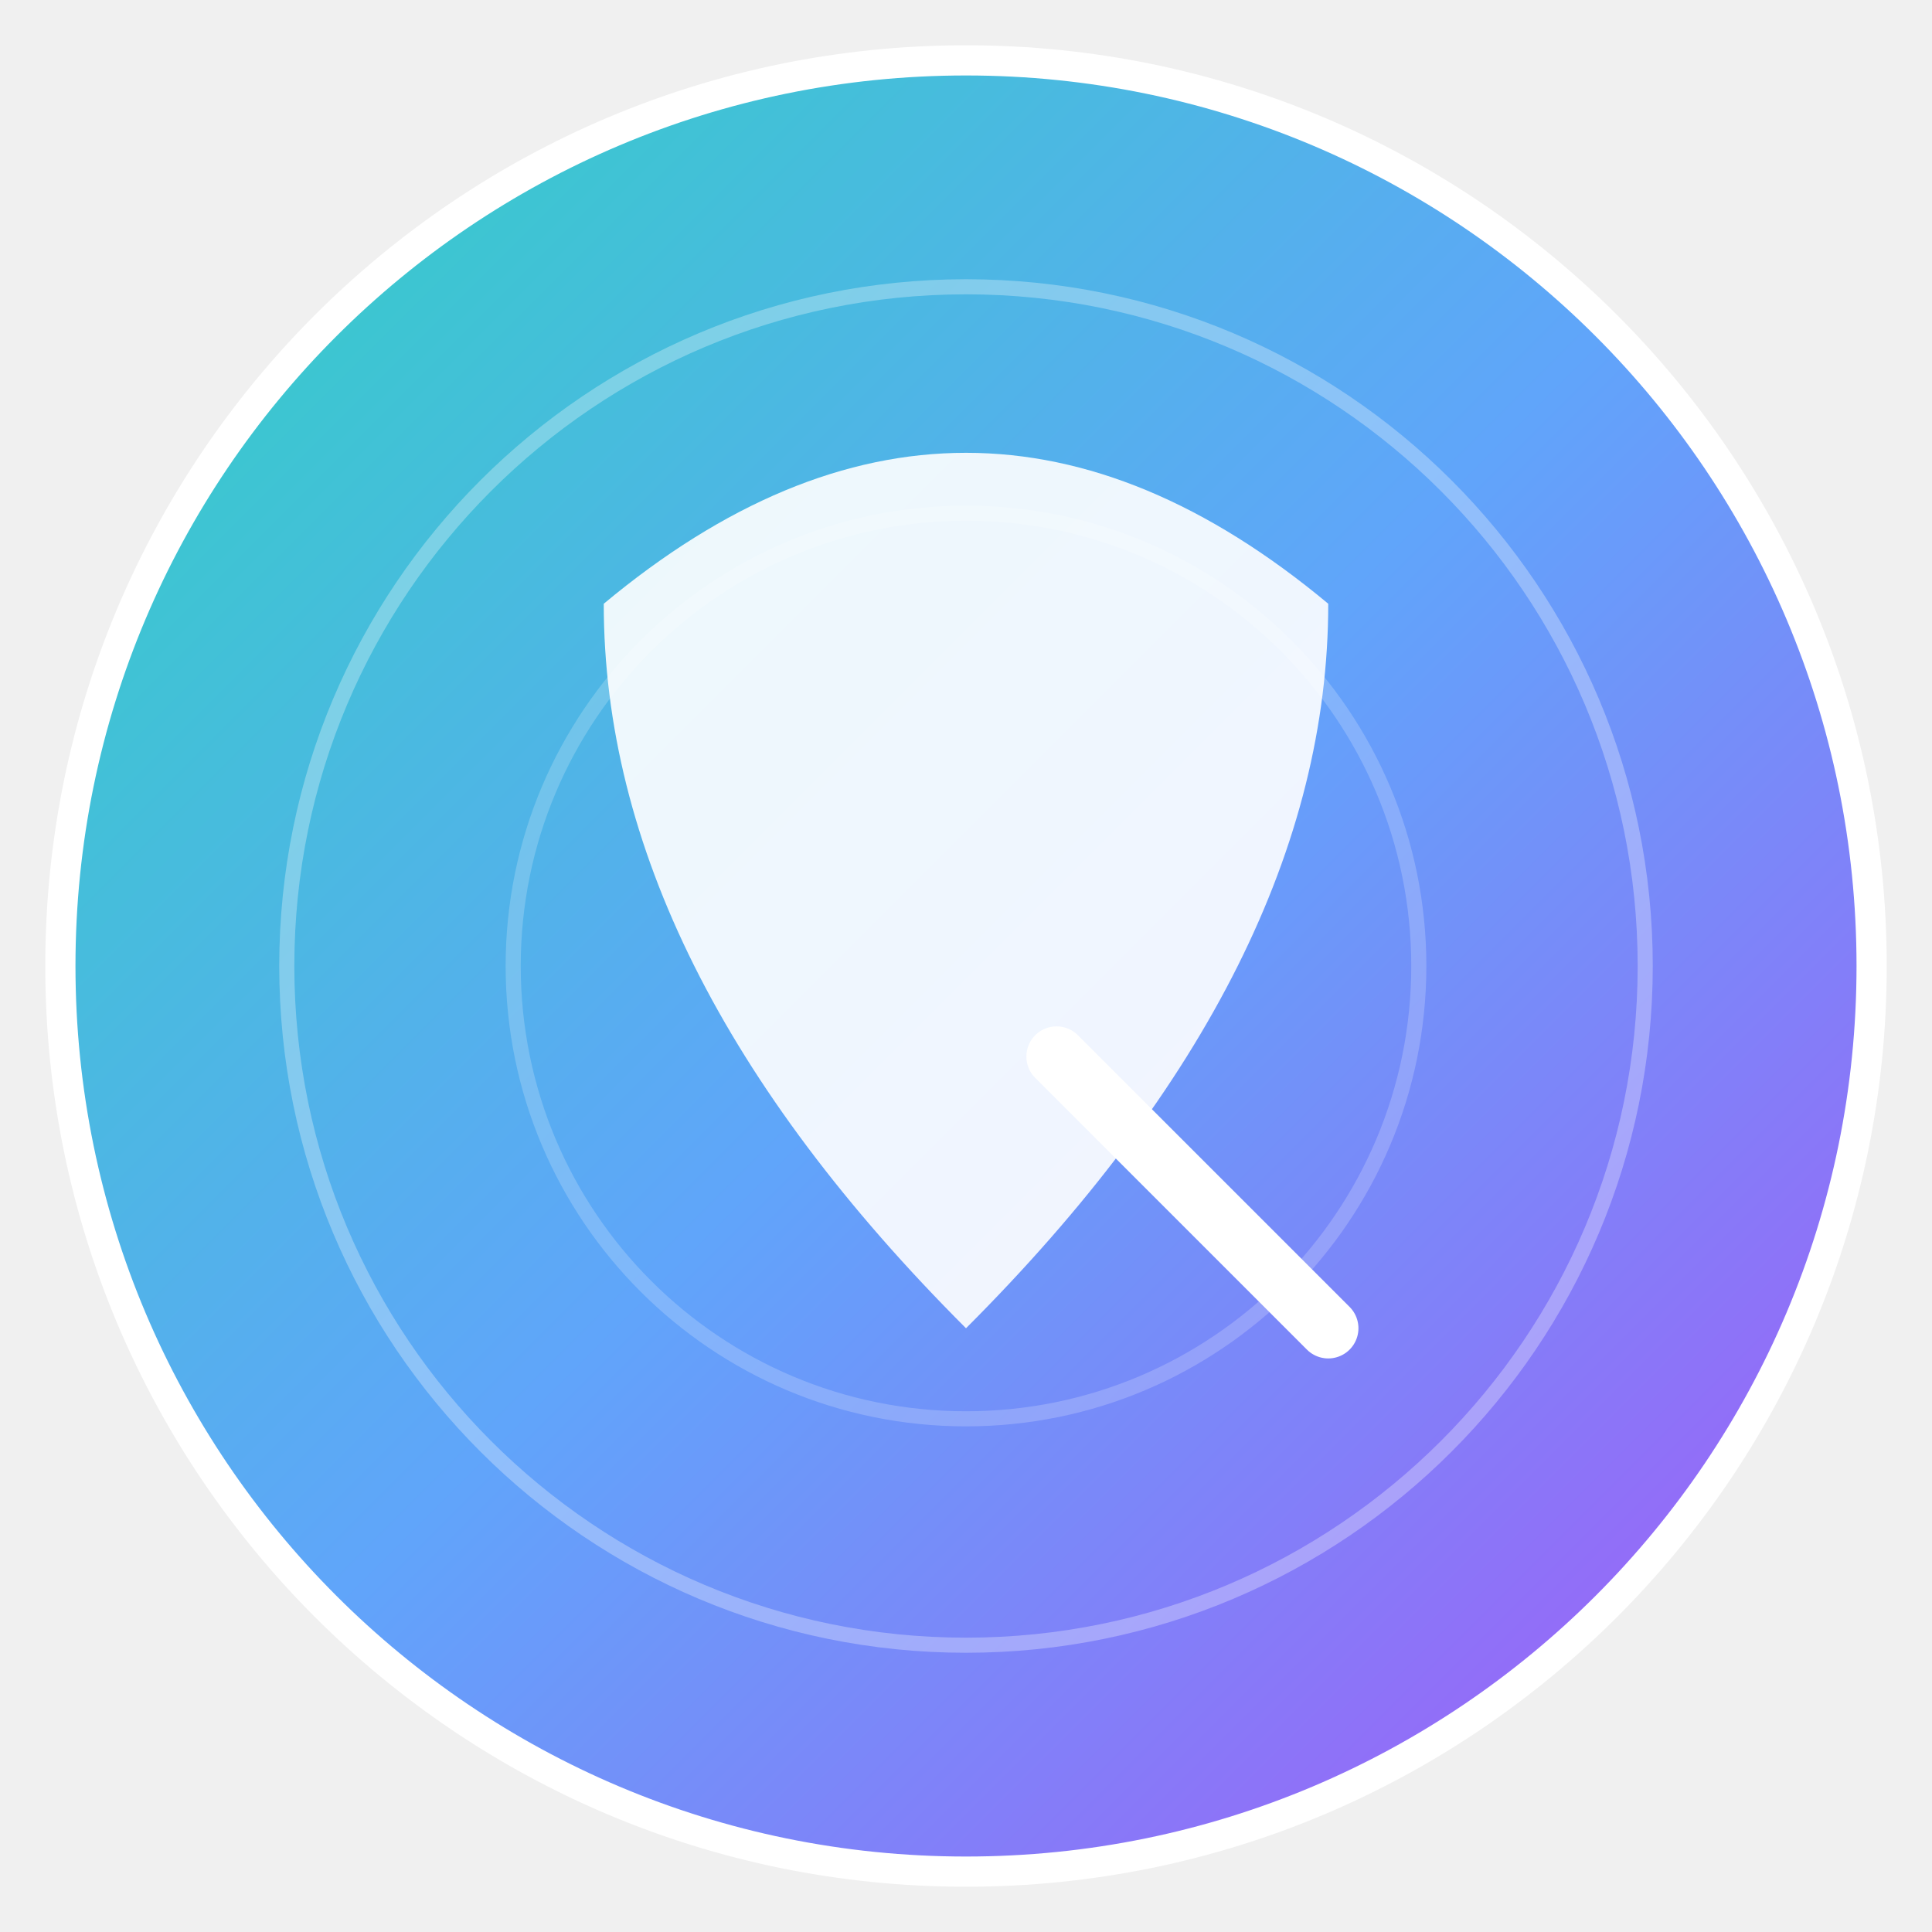
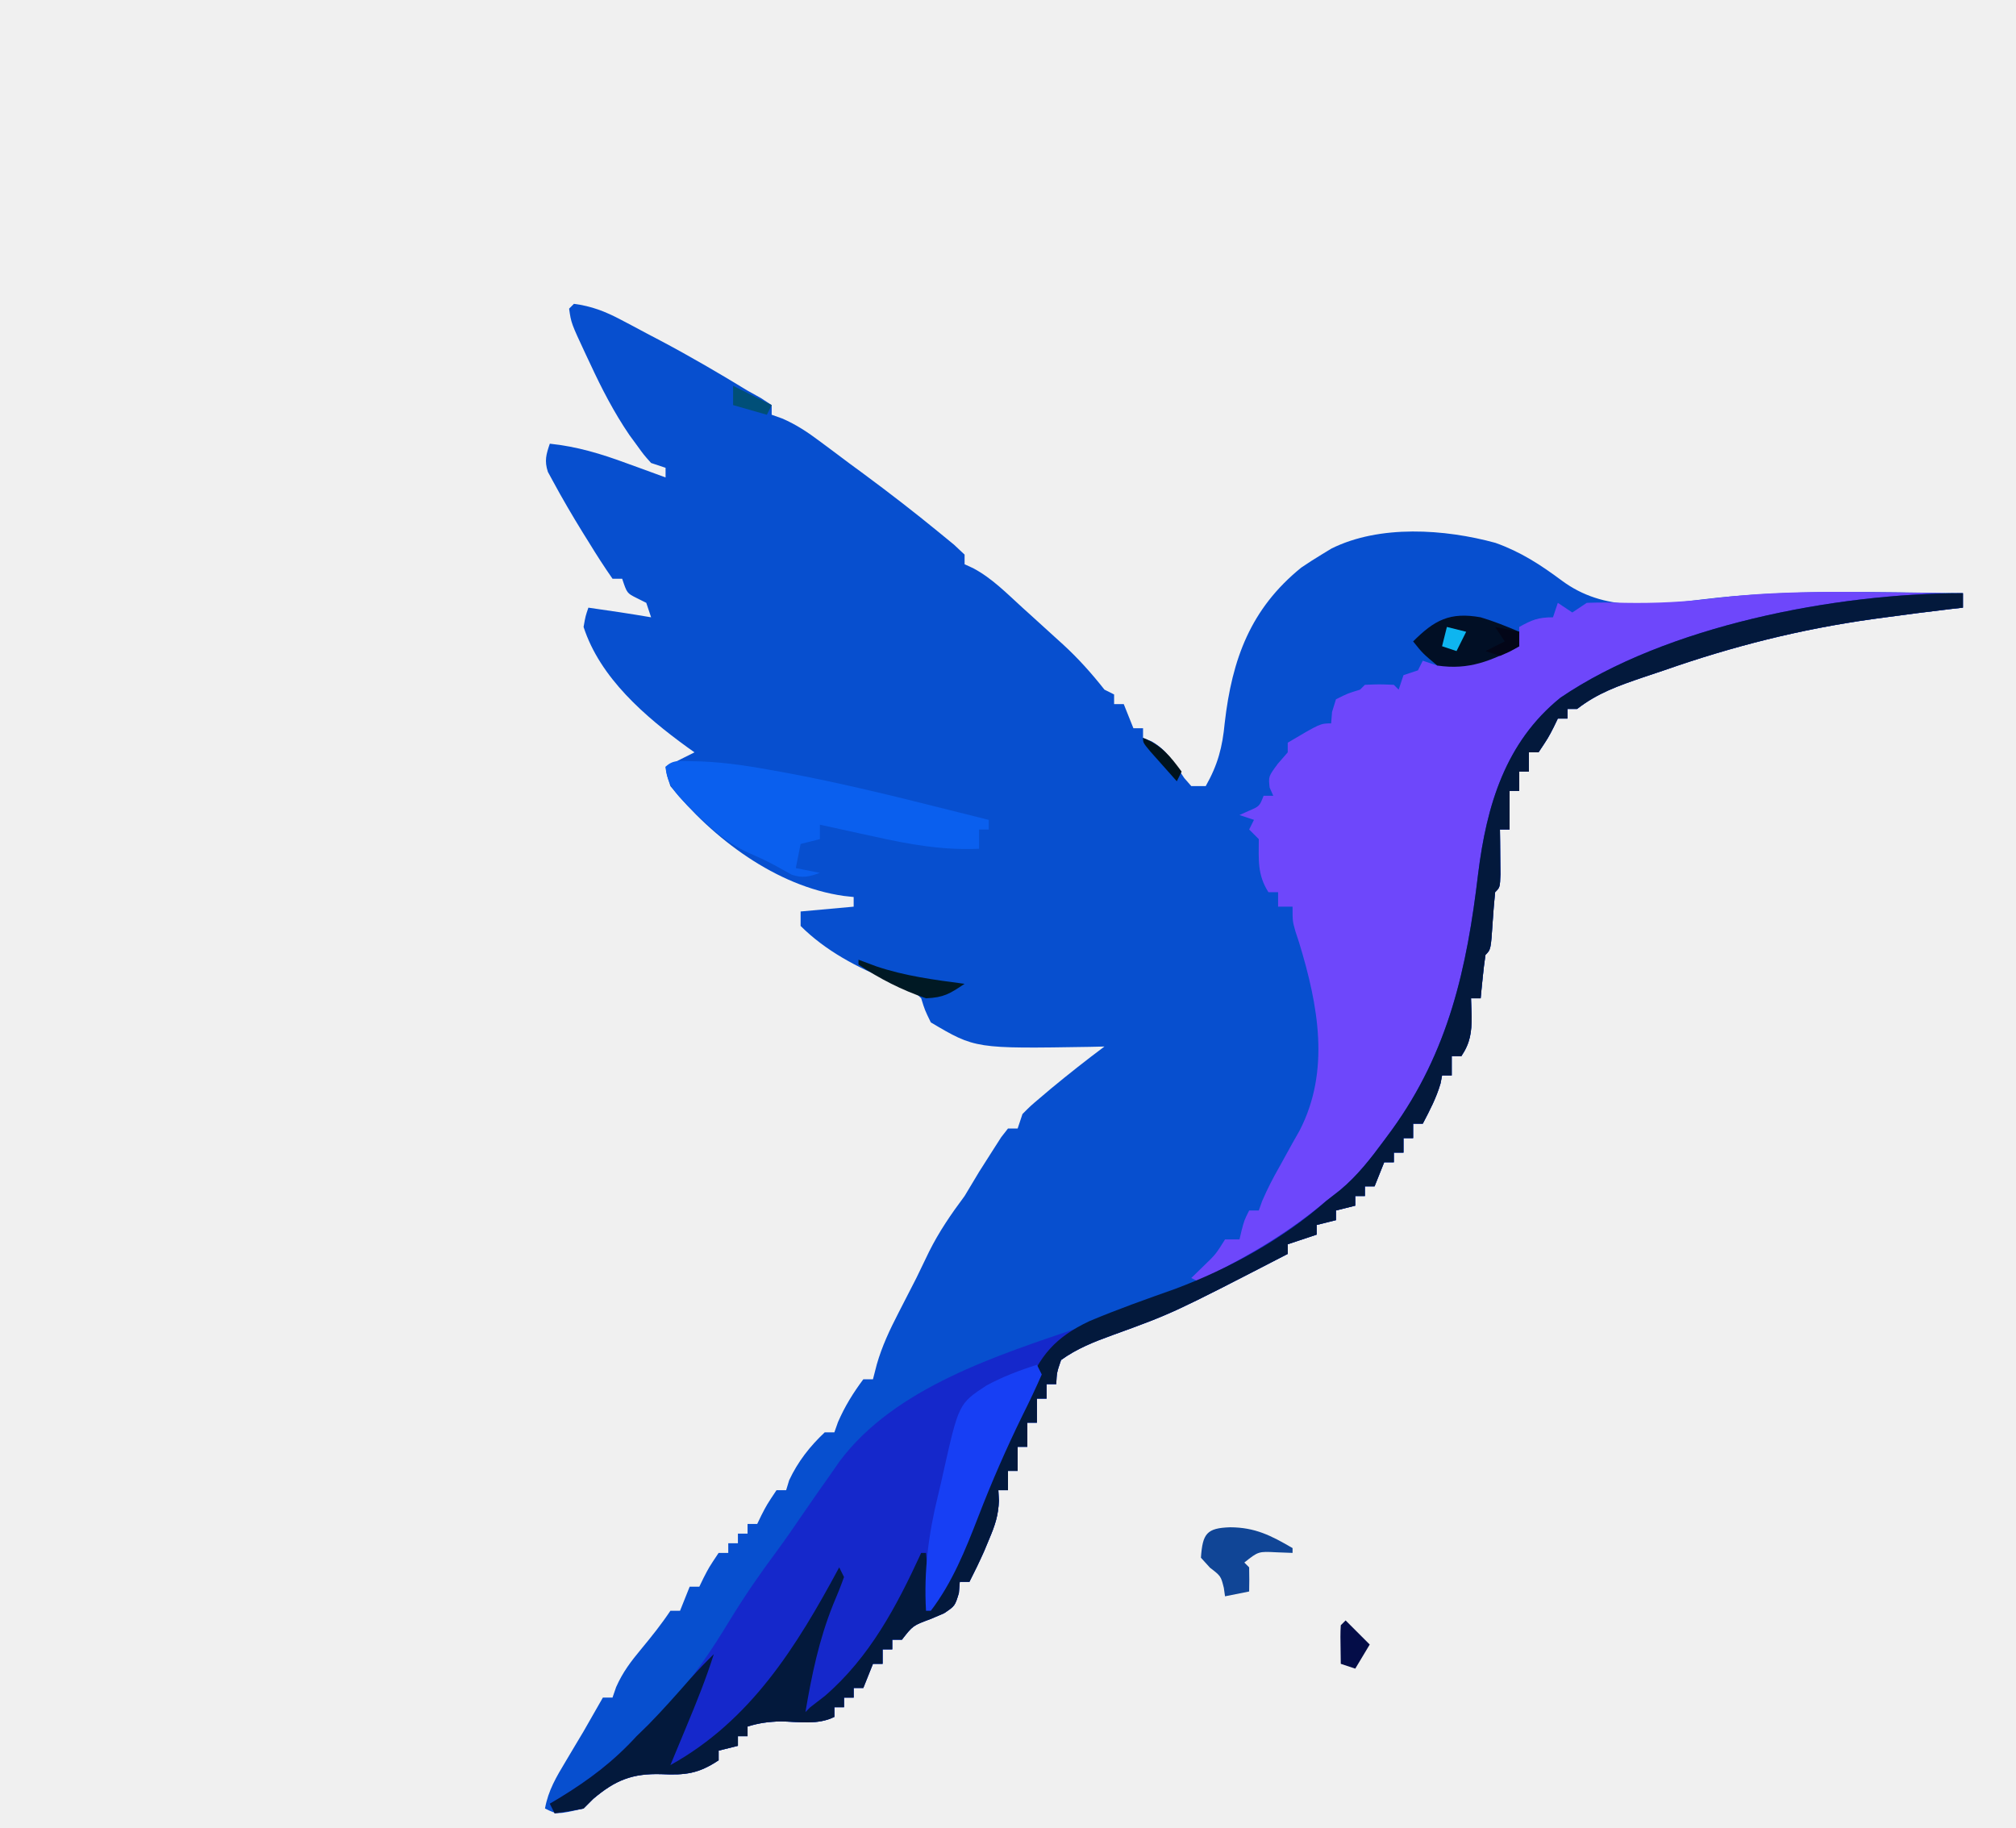
- <svg xmlns="http://www.w3.org/2000/svg" width="128" height="128" viewBox="0 0 128 128" fill="none">
-   <defs>
-     <linearGradient id="logoGradient" x1="0%" y1="0%" x2="100%" y2="100%">
-       <stop offset="0%" style="stop-color:#2dd4bf;stop-opacity:1" />
-       <stop offset="50%" style="stop-color:#60a5fa;stop-opacity:1" />
-       <stop offset="100%" style="stop-color:#a855f7;stop-opacity:1" />
-     </linearGradient>
-   </defs>
-   <circle cx="64" cy="64" r="60" fill="url(#logoGradient)" stroke="white" stroke-width="2" />
-   <path d="M40 40 Q64 20 88 40 Q88 64 64 88 Q40 64 40 40 Z" fill="white" opacity="0.9" />
-   <path d="M70 70 L88 88" stroke="white" stroke-width="4" stroke-linecap="round" />
-   <circle cx="64" cy="64" r="45" fill="none" stroke="white" stroke-width="1" opacity="0.3" />
-   <circle cx="64" cy="64" r="30" fill="none" stroke="white" stroke-width="1" opacity="0.2" />
+ <svg xmlns="http://www.w3.org/2000/svg" version="1.1" width="418" height="379">
+   <path d="M0 0 C3.647 0.473 6.495 1.583 9.73 3.293 C10.617 3.759 11.503 4.225 12.416 4.705 C13.331 5.194 14.245 5.683 15.188 6.188 C16.083 6.657 16.978 7.127 17.9 7.611 C24.062 10.872 30.05 14.369 36 18 C36.921 18.512 37.841 19.024 38.79 19.552 C39.519 20.03 40.249 20.508 41 21 C41 21.66 41 22.32 41 23 C41.721 23.257 42.441 23.513 43.184 23.777 C46.169 25.073 48.457 26.617 51.062 28.562 C52.024 29.278 52.986 29.993 53.977 30.73 C54.974 31.479 55.972 32.228 57 33 C57.977 33.718 58.954 34.436 59.961 35.176 C65.326 39.14 70.592 43.209 75.75 47.438 C76.755 48.261 77.761 49.085 78.797 49.934 C79.524 50.616 80.251 51.297 81 52 C81 52.66 81 53.32 81 54 C81.589 54.271 82.178 54.541 82.785 54.82 C86.697 56.904 89.738 60.03 93 63 C93.779 63.703 93.779 63.703 94.573 64.42 C96.303 65.983 98.027 67.553 99.75 69.125 C100.305 69.628 100.86 70.13 101.431 70.648 C104.613 73.573 107.314 76.6 110 80 C110.66 80.33 111.32 80.66 112 81 C112 81.66 112 82.32 112 83 C112.66 83 113.32 83 114 83 C114.66 84.65 115.32 86.3 116 88 C116.66 88 117.32 88 118 88 C118 88.66 118 89.32 118 90 C118.895 90.367 118.895 90.367 119.809 90.742 C123.028 92.59 124.5 95.286 126.535 98.32 C127.019 98.875 127.502 99.429 128 100 C128.99 100 129.98 100 131 100 C133.514 95.545 134.458 91.95 134.938 86.875 C136.457 73.677 140.281 63.219 150.812 54.688 C152.184 53.755 153.581 52.858 155 52 C155.681 51.586 156.361 51.172 157.062 50.746 C167.054 45.768 180.552 46.686 191.062 49.562 C196.268 51.415 200.409 54.099 204.82 57.383 C213.643 63.929 223.751 62.556 234.096 61.278 C251.952 59.103 270.045 59.83 288 60 C288 60.99 288 61.98 288 63 C287.123 63.098 286.247 63.196 285.344 63.297 C280.889 63.822 276.444 64.396 272 65 C271.09 65.124 270.179 65.247 269.241 65.375 C254.238 67.477 240.287 71 226 76 C224.553 76.487 223.105 76.973 221.656 77.457 C216.531 79.21 212.294 80.679 208 84 C207.34 84 206.68 84 206 84 C206 84.66 206 85.32 206 86 C205.34 86 204.68 86 204 86 C203.567 86.897 203.567 86.897 203.125 87.812 C202 90 202 90 200 93 C199.34 93 198.68 93 198 93 C198 94.32 198 95.64 198 97 C197.34 97 196.68 97 196 97 C196 98.32 196 99.64 196 101 C195.34 101 194.68 101 194 101 C194 103.64 194 106.28 194 109 C193.34 109 192.68 109 192 109 C192.012 109.855 192.023 110.709 192.035 111.59 C192.044 112.695 192.053 113.799 192.062 114.938 C192.074 116.04 192.086 117.142 192.098 118.277 C192 121 192 121 191 122 C190.791 123.996 190.632 125.997 190.5 128 C190.111 133.889 190.111 133.889 189 135 C188.768 136.515 188.588 138.038 188.438 139.562 C188.354 140.389 188.27 141.215 188.184 142.066 C188.123 142.704 188.062 143.343 188 144 C187.34 144 186.68 144 186 144 C186.041 145.238 186.083 146.475 186.125 147.75 C186.137 151.016 185.857 153.215 184 156 C183.34 156 182.68 156 182 156 C182 157.32 182 158.64 182 160 C181.34 160 180.68 160 180 160 C179.845 160.804 179.845 160.804 179.688 161.625 C178.819 164.625 177.444 167.238 176 170 C175.34 170 174.68 170 174 170 C174 170.99 174 171.98 174 173 C173.34 173 172.68 173 172 173 C172 173.99 172 174.98 172 176 C171.34 176 170.68 176 170 176 C170 176.66 170 177.32 170 178 C169.34 178 168.68 178 168 178 C167.34 179.65 166.68 181.3 166 183 C165.34 183 164.68 183 164 183 C164 183.66 164 184.32 164 185 C163.34 185 162.68 185 162 185 C162 185.66 162 186.32 162 187 C160.68 187.33 159.36 187.66 158 188 C158 188.66 158 189.32 158 190 C156.68 190.33 155.36 190.66 154 191 C154 191.66 154 192.32 154 193 C151.03 193.99 151.03 193.99 148 195 C148 195.66 148 196.32 148 197 C124.171 209.309 124.171 209.309 111.624 213.856 C107.817 215.239 104.301 216.624 101 219 C100.113 221.591 100.113 221.591 100 224 C99.34 224 98.68 224 98 224 C98 224.99 98 225.98 98 227 C97.34 227 96.68 227 96 227 C96 228.65 96 230.3 96 232 C95.34 232 94.68 232 94 232 C94 233.65 94 235.3 94 237 C93.34 237 92.68 237 92 237 C92 238.65 92 240.3 92 242 C91.34 242 90.68 242 90 242 C90 243.32 90 244.64 90 246 C89.34 246 88.68 246 88 246 C88.039 246.721 88.077 247.441 88.117 248.184 C87.99 251.236 87.312 253.261 86.125 256.062 C85.777 256.899 85.429 257.736 85.07 258.598 C84.104 260.766 83.083 262.888 82 265 C81.34 265 80.68 265 80 265 C79.938 265.77 79.876 266.539 79.812 267.332 C79 270 79 270 76.75 271.512 C75.843 271.9 74.935 272.288 74 272.688 C70.28 274.062 70.28 274.062 68 277 C67.34 277 66.68 277 66 277 C66 277.66 66 278.32 66 279 C65.34 279 64.68 279 64 279 C64 279.99 64 280.98 64 282 C63.34 282 62.68 282 62 282 C61.34 283.65 60.68 285.3 60 287 C59.34 287 58.68 287 58 287 C58 287.66 58 288.32 58 289 C57.34 289 56.68 289 56 289 C56 289.66 56 290.32 56 291 C55.34 291 54.68 291 54 291 C54 291.66 54 292.32 54 293 C50.572 294.714 46.717 294.012 42.945 293.938 C40.41 293.991 38.406 294.256 36 295 C36 295.66 36 296.32 36 297 C35.34 297 34.68 297 34 297 C34 297.66 34 298.32 34 299 C32.68 299.33 31.36 299.66 30 300 C30 300.66 30 301.32 30 302 C25.852 304.766 23.117 305.115 18.125 304.875 C12.084 304.695 8.574 306.13 4 310 C3.34 310.66 2.68 311.32 2 312 C-3.486 313.257 -3.486 313.257 -6 312 C-5.328 308.244 -3.638 305.44 -1.688 302.188 C-0.748 300.608 -0.748 300.608 0.211 298.996 C0.801 298.007 1.392 297.019 2 296 C3.344 293.673 4.672 291.337 6 289 C6.66 289 7.32 289 8 289 C8.248 288.281 8.495 287.561 8.75 286.82 C10.131 283.704 11.824 281.491 14 278.875 C16.137 276.29 18.138 273.794 20 271 C20.66 271 21.32 271 22 271 C22.66 269.35 23.32 267.7 24 266 C24.66 266 25.32 266 26 266 C26.289 265.402 26.578 264.804 26.875 264.188 C28 262 28 262 30 259 C30.66 259 31.32 259 32 259 C32 258.34 32 257.68 32 257 C32.66 257 33.32 257 34 257 C34 256.34 34 255.68 34 255 C34.66 255 35.32 255 36 255 C36 254.34 36 253.68 36 253 C36.66 253 37.32 253 38 253 C38.289 252.402 38.578 251.804 38.875 251.188 C40 249 40 249 42 246 C42.66 246 43.32 246 44 246 C44.309 244.979 44.309 244.979 44.625 243.938 C46.429 240.084 48.901 236.922 52 234 C52.66 234 53.32 234 54 234 C54.248 233.299 54.495 232.597 54.75 231.875 C56.172 228.605 57.872 225.859 60 223 C60.66 223 61.32 223 62 223 C62.262 221.986 62.523 220.971 62.793 219.926 C63.886 216.108 65.491 212.721 67.312 209.188 C67.942 207.961 68.571 206.734 69.199 205.508 C69.793 204.35 70.388 203.193 71 202 C71.876 200.188 72.752 198.376 73.625 196.562 C75.719 192.362 78.197 188.761 81 185 C82.006 183.337 83.006 181.67 84 180 C85.009 178.388 86.031 176.785 87.062 175.188 C87.569 174.397 88.076 173.607 88.598 172.793 C89.06 172.201 89.523 171.61 90 171 C90.66 171 91.32 171 92 171 C92.33 170.01 92.66 169.02 93 168 C94.672 166.316 94.672 166.316 96.75 164.562 C97.472 163.95 98.194 163.338 98.938 162.707 C102.56 159.709 106.235 156.816 110 154 C109.007 154.023 108.015 154.046 106.992 154.07 C83.219 154.456 83.219 154.456 74 149 C72.75 146.438 72.75 146.438 72 144 C69.811 141.811 68.444 141.331 65.562 140.312 C58.874 137.732 52.104 134.104 47 129 C47 128.01 47 127.02 47 126 C50.63 125.67 54.26 125.34 58 125 C58 124.34 58 123.68 58 123 C57.322 122.925 56.644 122.85 55.945 122.773 C41.963 120.798 28.81 110.9 20 100 C19.281 97.762 19.281 97.762 19 96 C20.98 95.01 22.96 94.02 25 93 C24.504 92.648 24.007 92.296 23.496 91.934 C14.782 85.601 5.433 77.593 2 67 C2.395 64.754 2.395 64.754 3 63 C7.345 63.608 11.676 64.262 16 65 C15.505 63.515 15.505 63.515 15 62 C14.34 61.67 13.68 61.34 13 61 C11 60 11 60 10 57 C9.34 57 8.68 57 8 57 C6.28 54.531 4.686 52.067 3.125 49.5 C2.691 48.804 2.256 48.108 1.809 47.391 C-0.351 43.888 -2.429 40.341 -4.383 36.719 C-4.719 36.099 -5.056 35.48 -5.403 34.842 C-6.146 32.549 -5.764 31.248 -5 29 C0.668 29.595 5.603 31.092 10.938 33.062 C12.106 33.485 12.106 33.485 13.299 33.916 C15.201 34.605 17.101 35.301 19 36 C19 35.34 19 34.68 19 34 C17.515 33.505 17.515 33.505 16 33 C14.5 31.328 14.5 31.328 13 29.25 C12.505 28.575 12.01 27.899 11.5 27.203 C8.29 22.488 5.77 17.598 3.375 12.438 C3.063 11.778 2.751 11.119 2.43 10.439 C-0.575 3.996 -0.575 3.996 -1 1 C-0.67 0.67 -0.34 0.34 0 0 Z " fill="#074FCF" transform="translate(119,63)" />
+   <path d="M0 0 C0 0.33 0 0.66 0 1 C-0.702 1.085 -1.403 1.169 -2.126 1.256 C-15.931 2.963 -29.435 5.064 -42.938 8.438 C-44.054 8.713 -45.17 8.989 -46.319 9.274 C-63.023 13.602 -80.004 19.044 -89.461 34.367 C-94.264 44.177 -95.013 55.412 -96.568 66.091 C-99.589 86.431 -105.833 102.21 -119 118 C-119.469 118.616 -119.938 119.232 -120.422 119.867 C-127.151 128.456 -136.648 134.043 -146.125 139.125 C-146.872 139.528 -147.619 139.93 -148.388 140.345 C-150.225 141.298 -152.109 142.158 -154 143 C-154.66 142.67 -155.32 142.34 -156 142 C-155.216 141.237 -154.433 140.474 -153.625 139.688 C-150.927 137.091 -150.927 137.091 -149 134 C-148.01 134 -147.02 134 -146 134 C-145.856 133.381 -145.711 132.762 -145.562 132.125 C-145 130 -145 130 -144 128 C-143.34 128 -142.68 128 -142 128 C-141.773 127.361 -141.546 126.721 -141.312 126.062 C-140.226 123.526 -139.051 121.263 -137.688 118.875 C-136.789 117.252 -135.893 115.626 -135 114 C-134.526 113.163 -134.051 112.327 -133.562 111.465 C-127.119 99.036 -129.694 85.393 -133.625 72.5 C-133.885 71.706 -134.146 70.912 -134.414 70.094 C-135 68 -135 68 -135 65 C-135.99 65 -136.98 65 -138 65 C-138 64.01 -138 63.02 -138 62 C-138.66 62 -139.32 62 -140 62 C-142.341 58.342 -142 55.243 -142 51 C-142.66 50.34 -143.32 49.68 -144 49 C-143.67 48.34 -143.34 47.68 -143 47 C-143.99 46.67 -144.98 46.34 -146 46 C-145.361 45.711 -144.721 45.422 -144.062 45.125 C-141.848 44.172 -141.848 44.172 -141 42 C-140.34 42 -139.68 42 -139 42 C-139.248 41.443 -139.495 40.886 -139.75 40.312 C-140 38 -140 38 -138.062 35.375 C-137.382 34.591 -136.701 33.807 -136 33 C-136 32.34 -136 31.68 -136 31 C-129.25 27 -129.25 27 -127 27 C-126.938 26.216 -126.876 25.433 -126.812 24.625 C-126.544 23.759 -126.276 22.892 -126 22 C-123.5 20.75 -123.5 20.75 -121 20 C-120.505 19.505 -120.505 19.505 -120 19 C-117 18.875 -117 18.875 -114 19 C-113.67 19.33 -113.34 19.66 -113 20 C-112.505 18.515 -112.505 18.515 -112 17 C-111.01 16.67 -110.02 16.34 -109 16 C-108.67 15.34 -108.34 14.68 -108 14 C-107.01 14.33 -106.02 14.66 -105 15 C-98.862 14.422 -93.307 13.156 -88 10 C-88 9.01 -88 8.02 -88 7 C-85.353 5.539 -84.106 5 -81 5 C-80.67 4.01 -80.34 3.02 -80 2 C-79.01 2.66 -78.02 3.32 -77 4 C-76.01 3.34 -75.02 2.68 -74 2 C-71.323 1.905 -68.734 1.914 -66.062 2 C-59.646 2.113 -53.487 1.803 -47.125 1 C-31.54 -0.888 -15.67 -0.166 0 0 Z " fill="#6E47FB" transform="translate(403,123)" />
+   <path d="M0 0 C0 0.99 0 1.98 0 3 C-0.877 3.098 -1.753 3.196 -2.656 3.297 C-7.111 3.822 -11.556 4.396 -16 5 C-17.366 5.185 -17.366 5.185 -18.759 5.375 C-33.762 7.477 -47.713 11 -62 16 C-63.447 16.487 -64.895 16.973 -66.344 17.457 C-71.469 19.21 -75.706 20.679 -80 24 C-80.66 24 -81.32 24 -82 24 C-82 24.66 -82 25.32 -82 26 C-82.66 26 -83.32 26 -84 26 C-84.289 26.598 -84.578 27.196 -84.875 27.812 C-86 30 -86 30 -88 33 C-88.66 33 -89.32 33 -90 33 C-90 34.32 -90 35.64 -90 37 C-90.66 37 -91.32 37 -92 37 C-92 38.32 -92 39.64 -92 41 C-92.66 41 -93.32 41 -94 41 C-94 43.64 -94 46.28 -94 49 C-94.66 49 -95.32 49 -96 49 C-95.988 49.855 -95.977 50.709 -95.965 51.59 C-95.956 52.695 -95.947 53.799 -95.938 54.938 C-95.926 56.04 -95.914 57.142 -95.902 58.277 C-96 61 -96 61 -97 62 C-97.209 63.996 -97.368 65.997 -97.5 68 C-97.889 73.889 -97.889 73.889 -99 75 C-99.232 76.515 -99.412 78.038 -99.562 79.562 C-99.646 80.389 -99.73 81.215 -99.816 82.066 C-99.877 82.704 -99.938 83.343 -100 84 C-100.66 84 -101.32 84 -102 84 C-101.959 85.237 -101.918 86.475 -101.875 87.75 C-101.863 91.016 -102.143 93.215 -104 96 C-104.66 96 -105.32 96 -106 96 C-106 97.32 -106 98.64 -106 100 C-106.66 100 -107.32 100 -108 100 C-108.103 100.536 -108.206 101.073 -108.312 101.625 C-109.181 104.625 -110.556 107.238 -112 110 C-112.66 110 -113.32 110 -114 110 C-114 110.99 -114 111.98 -114 113 C-114.66 113 -115.32 113 -116 113 C-116 113.99 -116 114.98 -116 116 C-116.66 116 -117.32 116 -118 116 C-118 116.66 -118 117.32 -118 118 C-118.66 118 -119.32 118 -120 118 C-120.66 119.65 -121.32 121.3 -122 123 C-122.66 123 -123.32 123 -124 123 C-124 123.66 -124 124.32 -124 125 C-124.66 125 -125.32 125 -126 125 C-126 125.66 -126 126.32 -126 127 C-127.32 127.33 -128.64 127.66 -130 128 C-130 128.66 -130 129.32 -130 130 C-131.32 130.33 -132.64 130.66 -134 131 C-134 131.66 -134 132.32 -134 133 C-136.97 133.99 -136.97 133.99 -140 135 C-140 135.66 -140 136.32 -140 137 C-163.829 149.309 -163.829 149.309 -176.376 153.856 C-180.183 155.239 -183.699 156.624 -187 159 C-187.887 161.591 -187.887 161.591 -188 164 C-188.66 164 -189.32 164 -190 164 C-190 164.99 -190 165.98 -190 167 C-190.66 167 -191.32 167 -192 167 C-192 168.65 -192 170.3 -192 172 C-192.66 172 -193.32 172 -194 172 C-194 173.65 -194 175.3 -194 177 C-194.66 177 -195.32 177 -196 177 C-196 178.65 -196 180.3 -196 182 C-196.66 182 -197.32 182 -198 182 C-198 183.32 -198 184.64 -198 186 C-198.66 186 -199.32 186 -200 186 C-199.961 186.721 -199.923 187.441 -199.883 188.184 C-200.01 191.236 -200.688 193.261 -201.875 196.062 C-202.223 196.899 -202.571 197.736 -202.93 198.598 C-203.896 200.766 -204.917 202.888 -206 205 C-206.66 205 -207.32 205 -208 205 C-208.062 205.77 -208.124 206.539 -208.188 207.332 C-209 210 -209 210 -211.25 211.512 C-212.157 211.9 -213.065 212.288 -214 212.688 C-217.72 214.062 -217.72 214.062 -220 217 C-220.66 217 -221.32 217 -222 217 C-222 217.66 -222 218.32 -222 219 C-222.66 219 -223.32 219 -224 219 C-224 219.99 -224 220.98 -224 222 C-224.66 222 -225.32 222 -226 222 C-226.66 223.65 -227.32 225.3 -228 227 C-228.66 227 -229.32 227 -230 227 C-230 227.66 -230 228.32 -230 229 C-230.66 229 -231.32 229 -232 229 C-232 229.66 -232 230.32 -232 231 C-232.66 231 -233.32 231 -234 231 C-234 231.66 -234 232.32 -234 233 C-237.428 234.714 -241.283 234.012 -245.055 233.938 C-247.59 233.991 -249.594 234.256 -252 235 C-252 235.66 -252 236.32 -252 237 C-252.66 237 -253.32 237 -254 237 C-254 237.66 -254 238.32 -254 239 C-255.32 239.33 -256.64 239.66 -258 240 C-258 240.66 -258 241.32 -258 242 C-262.148 244.766 -264.883 245.115 -269.875 244.875 C-275.916 244.695 -279.426 246.13 -284 250 C-284.99 250.99 -284.99 250.99 -286 252 C-287.988 252.398 -289.989 252.738 -292 253 C-292.33 252.34 -292.66 251.68 -293 251 C-291.931 250.364 -291.931 250.364 -290.84 249.715 C-284.779 246.003 -279.787 242.232 -275 237 C-273.793 235.824 -273.793 235.824 -272.562 234.625 C-271.717 233.759 -270.871 232.893 -270 232 C-269.428 231.424 -268.855 230.848 -268.266 230.254 C-263.252 224.95 -259.49 219.215 -255.714 213.013 C-252.695 208.062 -249.464 203.357 -245.992 198.707 C-244.17 196.231 -242.424 193.714 -240.699 191.169 C-238.83 188.424 -236.916 185.712 -235 183 C-234.314 182.014 -233.628 181.028 -232.922 180.012 C-221.45 164.653 -200.035 157.972 -182.438 152 C-164.761 146.001 -146.33 138.115 -132 126 C-131.05 125.261 -130.1 124.523 -129.121 123.762 C-125.514 120.747 -122.782 117.206 -120 113.438 C-119.475 112.727 -118.951 112.017 -118.41 111.285 C-106.644 95.04 -102.837 77.749 -100.519 58.148 C-98.763 44.037 -94.892 30.929 -83.469 21.68 C-61.515 6.743 -26.379 0 0 0 Z " fill="#1528CB" transform="translate(407,123)" />
+   <path d="M0 0 C0 0.99 0 1.98 0 3 C-0.877 3.098 -1.753 3.196 -2.656 3.297 C-7.111 3.822 -11.556 4.396 -16 5 C-17.366 5.185 -17.366 5.185 -18.759 5.375 C-33.762 7.477 -47.713 11 -62 16 C-63.447 16.487 -64.895 16.973 -66.344 17.457 C-71.469 19.21 -75.706 20.679 -80 24 C-80.66 24 -81.32 24 -82 24 C-82 24.66 -82 25.32 -82 26 C-82.66 26 -83.32 26 -84 26 C-84.289 26.598 -84.578 27.196 -84.875 27.812 C-86 30 -86 30 -88 33 C-88.66 33 -89.32 33 -90 33 C-90 34.32 -90 35.64 -90 37 C-90.66 37 -91.32 37 -92 37 C-92 38.32 -92 39.64 -92 41 C-92.66 41 -93.32 41 -94 41 C-94 43.64 -94 46.28 -94 49 C-94.66 49 -95.32 49 -96 49 C-95.988 49.855 -95.977 50.709 -95.965 51.59 C-95.956 52.695 -95.947 53.799 -95.938 54.938 C-95.926 56.04 -95.914 57.142 -95.902 58.277 C-96 61 -96 61 -97 62 C-97.209 63.996 -97.368 65.997 -97.5 68 C-97.889 73.889 -97.889 73.889 -99 75 C-99.232 76.515 -99.412 78.038 -99.562 79.562 C-99.646 80.389 -99.73 81.215 -99.816 82.066 C-99.877 82.704 -99.938 83.343 -100 84 C-100.66 84 -101.32 84 -102 84 C-101.959 85.237 -101.918 86.475 -101.875 87.75 C-101.863 91.016 -102.143 93.215 -104 96 C-104.66 96 -105.32 96 -106 96 C-106 97.32 -106 98.64 -106 100 C-106.66 100 -107.32 100 -108 100 C-108.103 100.536 -108.206 101.073 -108.312 101.625 C-109.181 104.625 -110.556 107.238 -112 110 C-112.66 110 -113.32 110 -114 110 C-114 110.99 -114 111.98 -114 113 C-114.66 113 -115.32 113 -116 113 C-116 113.99 -116 114.98 -116 116 C-116.66 116 -117.32 116 -118 116 C-118 116.66 -118 117.32 -118 118 C-118.66 118 -119.32 118 -120 118 C-120.66 119.65 -121.32 121.3 -122 123 C-122.66 123 -123.32 123 -124 123 C-124 123.66 -124 124.32 -124 125 C-124.66 125 -125.32 125 -126 125 C-126 125.66 -126 126.32 -126 127 C-127.32 127.33 -128.64 127.66 -130 128 C-130 128.66 -130 129.32 -130 130 C-131.32 130.33 -132.64 130.66 -134 131 C-134 131.66 -134 132.32 -134 133 C-136.97 133.99 -136.97 133.99 -140 135 C-140 135.66 -140 136.32 -140 137 C-163.829 149.309 -163.829 149.309 -176.376 153.856 C-180.183 155.239 -183.699 156.624 -187 159 C-187.887 161.591 -187.887 161.591 -188 164 C-188.66 164 -189.32 164 -190 164 C-190 164.99 -190 165.98 -190 167 C-190.66 167 -191.32 167 -192 167 C-192 168.65 -192 170.3 -192 172 C-192.66 172 -193.32 172 -194 172 C-194 173.65 -194 175.3 -194 177 C-194.66 177 -195.32 177 -196 177 C-196 178.65 -196 180.3 -196 182 C-196.66 182 -197.32 182 -198 182 C-198 183.32 -198 184.64 -198 186 C-198.66 186 -199.32 186 -200 186 C-199.961 186.721 -199.923 187.441 -199.883 188.184 C-200.01 191.236 -200.688 193.261 -201.875 196.062 C-202.223 196.899 -202.571 197.736 -202.93 198.598 C-203.896 200.766 -204.917 202.888 -206 205 C-206.66 205 -207.32 205 -208 205 C-208.062 205.77 -208.124 206.539 -208.188 207.332 C-209 210 -209 210 -211.25 211.512 C-212.157 211.9 -213.065 212.288 -214 212.688 C-217.72 214.062 -217.72 214.062 -220 217 C-220.66 217 -221.32 217 -222 217 C-222 217.66 -222 218.32 -222 219 C-222.66 219 -223.32 219 -224 219 C-224 219.99 -224 220.98 -224 222 C-224.66 222 -225.32 222 -226 222 C-226.66 223.65 -227.32 225.3 -228 227 C-228.66 227 -229.32 227 -230 227 C-230 227.66 -230 228.32 -230 229 C-230.66 229 -231.32 229 -232 229 C-232 229.66 -232 230.32 -232 231 C-232.66 231 -233.32 231 -234 231 C-234 231.66 -234 232.32 -234 233 C-237.428 234.714 -241.283 234.012 -245.055 233.938 C-247.59 233.991 -249.594 234.256 -252 235 C-252 235.66 -252 236.32 -252 237 C-252.66 237 -253.32 237 -254 237 C-254 237.66 -254 238.32 -254 239 C-255.32 239.33 -256.64 239.66 -258 240 C-258 240.66 -258 241.32 -258 242 C-262.148 244.766 -264.883 245.115 -269.875 244.875 C-275.916 244.695 -279.426 246.13 -284 250 C-284.99 250.99 -284.99 250.99 -286 252 C-287.988 252.398 -289.989 252.738 -292 253 C-292.33 252.34 -292.66 251.68 -293 251 C-291.931 250.364 -291.931 250.364 -290.84 249.715 C-284.779 246.003 -279.787 242.232 -275 237 C-273.793 235.824 -273.793 235.824 -272.562 234.625 C-269.551 231.54 -266.71 228.327 -263.867 225.086 C-262.294 223.329 -260.688 221.646 -259 220 C-260.607 225.081 -262.576 229.962 -264.625 234.875 C-265.112 236.051 -265.112 236.051 -265.609 237.25 C-266.404 239.167 -267.202 241.084 -268 243 C-251.329 233.759 -241.826 218.412 -233 202 C-232.67 202.66 -232.34 203.32 -232 204 C-232.681 205.922 -233.448 207.813 -234.25 209.688 C-237.188 217.005 -238.679 224.234 -240 232 C-239.67 231.67 -239.34 231.34 -239 231 C-237.515 229.855 -237.515 229.855 -236 228.688 C-226.643 220.616 -221.076 210.034 -216 199 C-215.67 199 -215.34 199 -215 199 C-214.505 204.445 -214.505 204.445 -214 210 C-209.709 201.85 -205.779 193.642 -202.322 185.1 C-200.649 180.982 -198.905 176.895 -197.16 172.807 C-196.133 170.322 -195.215 167.825 -194.312 165.293 C-191.435 158.092 -188.219 154.287 -181.098 150.934 C-175.269 148.48 -169.325 146.374 -163.365 144.265 C-152.092 140.028 -141.039 133.991 -132 126 C-131.058 125.265 -130.115 124.53 -129.145 123.773 C-125.525 120.756 -122.789 117.215 -120 113.438 C-119.475 112.727 -118.951 112.017 -118.41 111.285 C-106.644 95.04 -102.837 77.749 -100.519 58.148 C-98.763 44.037 -94.892 30.929 -83.469 21.68 C-61.515 6.743 -26.379 0 0 0 Z " fill="#03193C" transform="translate(407,123)" />
+   <path d="M0 0 C5.507 0.061 10.751 0.8 16.16 1.789 C17.137 1.963 18.113 2.137 19.119 2.316 C30.722 4.452 42.161 7.284 53.598 10.164 C55.172 10.558 56.746 10.951 58.32 11.344 C59.402 11.614 60.483 11.885 61.598 12.164 C61.598 12.824 61.598 13.484 61.598 14.164 C60.938 14.164 60.278 14.164 59.598 14.164 C59.598 15.484 59.598 16.804 59.598 18.164 C52.074 18.481 45.364 17.299 38.035 15.664 C36.379 15.306 36.379 15.306 34.689 14.941 C31.99 14.357 29.293 13.765 26.598 13.164 C26.598 14.154 26.598 15.144 26.598 16.164 C25.278 16.494 23.958 16.824 22.598 17.164 C22.268 18.814 21.938 20.464 21.598 22.164 C23.248 22.494 24.898 22.824 26.598 23.164 C24.322 23.944 23.05 24.319 20.738 23.527 C20.114 23.181 19.49 22.834 18.848 22.477 C15.826 20.811 15.826 20.811 12.688 19.391 C7.855 17.386 4.354 14.312 0.66 10.664 C0.175 10.189 -0.31 9.714 -0.81 9.224 C-3.253 6.72 -5.149 4.754 -5.402 1.164 C-3.815 -0.424 -2.198 0.008 0 0 Z " fill="#0A5FEE" transform="translate(143.4023,157.8359)" />
+   <path d="M0 0 C0.33 0.66 0.66 1.32 1 2 C-0.241 4.848 -1.548 7.601 -2.938 10.375 C-6.345 17.333 -9.403 24.334 -12.188 31.562 C-14.836 38.388 -17.528 45.12 -22 51 C-22.33 51 -22.66 51 -23 51 C-23.463 42.759 -22.493 35.125 -20.517 27.117 C-20.157 25.644 -19.818 24.166 -19.495 22.684 C-16.219 8.066 -16.219 8.066 -10.496 4.305 C-7.118 2.472 -3.661 1.153 0 0 Z " fill="#173FF4" transform="translate(215,283)" />
+   <path d="M0 0 C2.78 0.835 5.324 1.853 8 3 C8 3.99 8 4.98 8 6 C2.175 9.02 -2.397 10.99 -9 10 C-12 7.5 -12 7.5 -14 5 C-9.581 0.581 -6.399 -1.142 0 0 Z " fill="#010F25" transform="translate(307,128)" />
+   <path d="M0 0 C5.206 0.025 8.483 1.721 12.938 4.312 C12.938 4.643 12.938 4.973 12.938 5.312 C11.844 5.271 10.751 5.23 9.625 5.188 C5.849 4.992 5.849 4.992 2.938 7.312 C3.268 7.643 3.598 7.973 3.938 8.312 C3.978 9.979 3.98 11.646 3.938 13.312 C2.288 13.643 0.637 13.973 -1.062 14.312 C-1.145 13.735 -1.228 13.158 -1.312 12.562 C-1.922 10.124 -1.922 10.124 -4.188 8.375 C-4.806 7.694 -5.425 7.014 -6.062 6.312 C-5.712 1.295 -4.872 0.159 0 0 Z " fill="#104596" transform="translate(255.0625,316.6875)" />
+   <path d="M0 0 C1.65 1.65 3.3 3.3 5 5 C3.515 7.475 3.515 7.475 2 10 C1.01 9.67 0.02 9.34 -1 9 C-1.098 2.848 -1.098 2.848 -1 1 C-0.67 0.67 -0.34 0.34 0 0 Z " fill="#040D48" transform="translate(279,336)" />
+   <path d="M0 0 C1.825 0.681 1.825 0.681 3.688 1.375 C9.658 3.387 15.773 4.182 22 5 C18.877 7.082 17.694 7.839 14 8 C9.068 6.332 4.308 3.919 0 1 C0 0.67 0 0.34 0 0 Z " fill="#001924" transform="translate(178,199)" />
+   <path d="M0 0 C1.65 0.33 3.3 0.66 5 1 C5 1.99 5 2.98 5 4 C3.188 5.062 3.188 5.062 1 6 C0.01 5.67 -0.98 5.34 -2 5 C-0.68 4.34 0.64 3.68 2 3 C1.34 2.01 0.68 1.02 0 0 Z " fill="#030618" transform="translate(310,130)" />
+   <path d="M0 0 C1.98 0.495 1.98 0.495 4 1 C3.34 2.32 2.68 3.64 2 5 C1.01 4.67 0.02 4.34 -1 4 C-0.67 2.68 -0.34 1.36 0 0 Z " fill="#0EB5F0" transform="translate(300,130)" />
+   <path d="M0 0 C3.795 1.491 5.61 3.757 8 7 C7.67 7.66 7.34 8.32 7 9 C5.83 7.69 4.664 6.377 3.5 5.062 C2.85 4.332 2.201 3.601 1.531 2.848 C0 1 0 1 0 0 Z " fill="#00131D" transform="translate(237,153)" />
+   <path d="M0 0 C2.667 1.333 5.333 2.667 8 4 C7.67 4.66 7.34 5.32 7 6 C4.69 5.34 2.38 4.68 0 4 C0 2.68 0 1.36 0 0 Z " fill="#004F78" transform="translate(152,80)" />
</svg>
